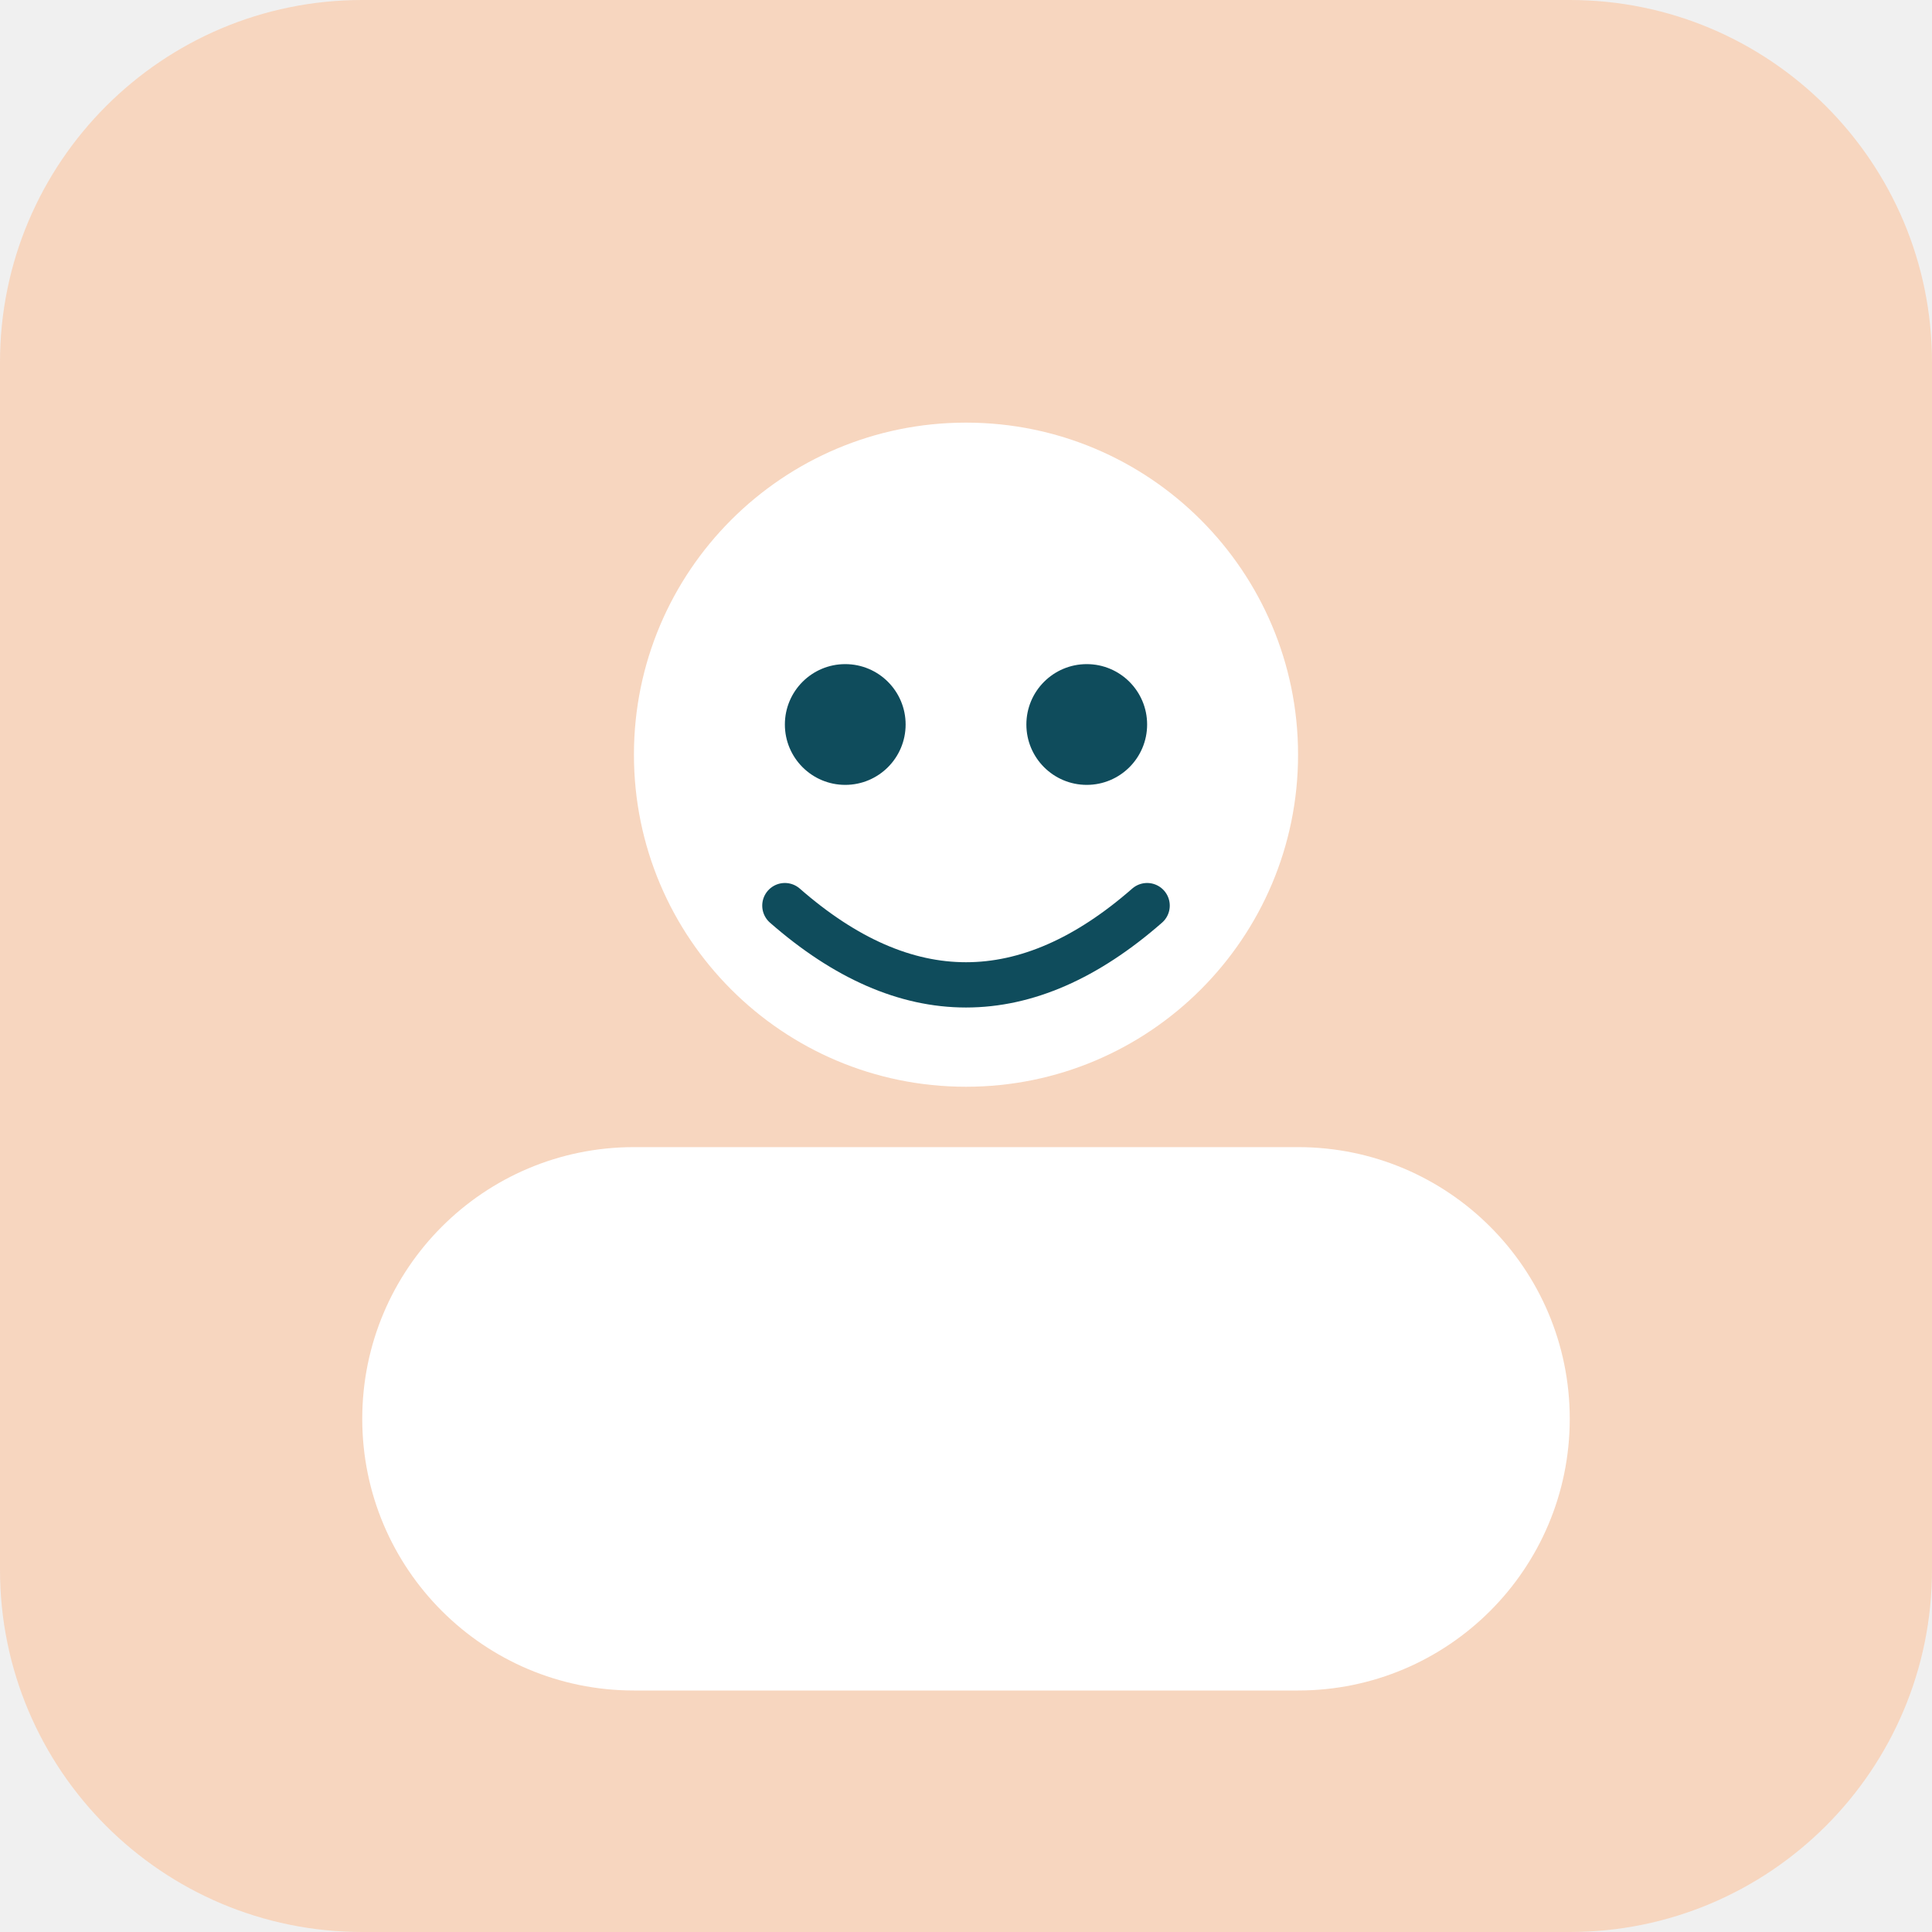
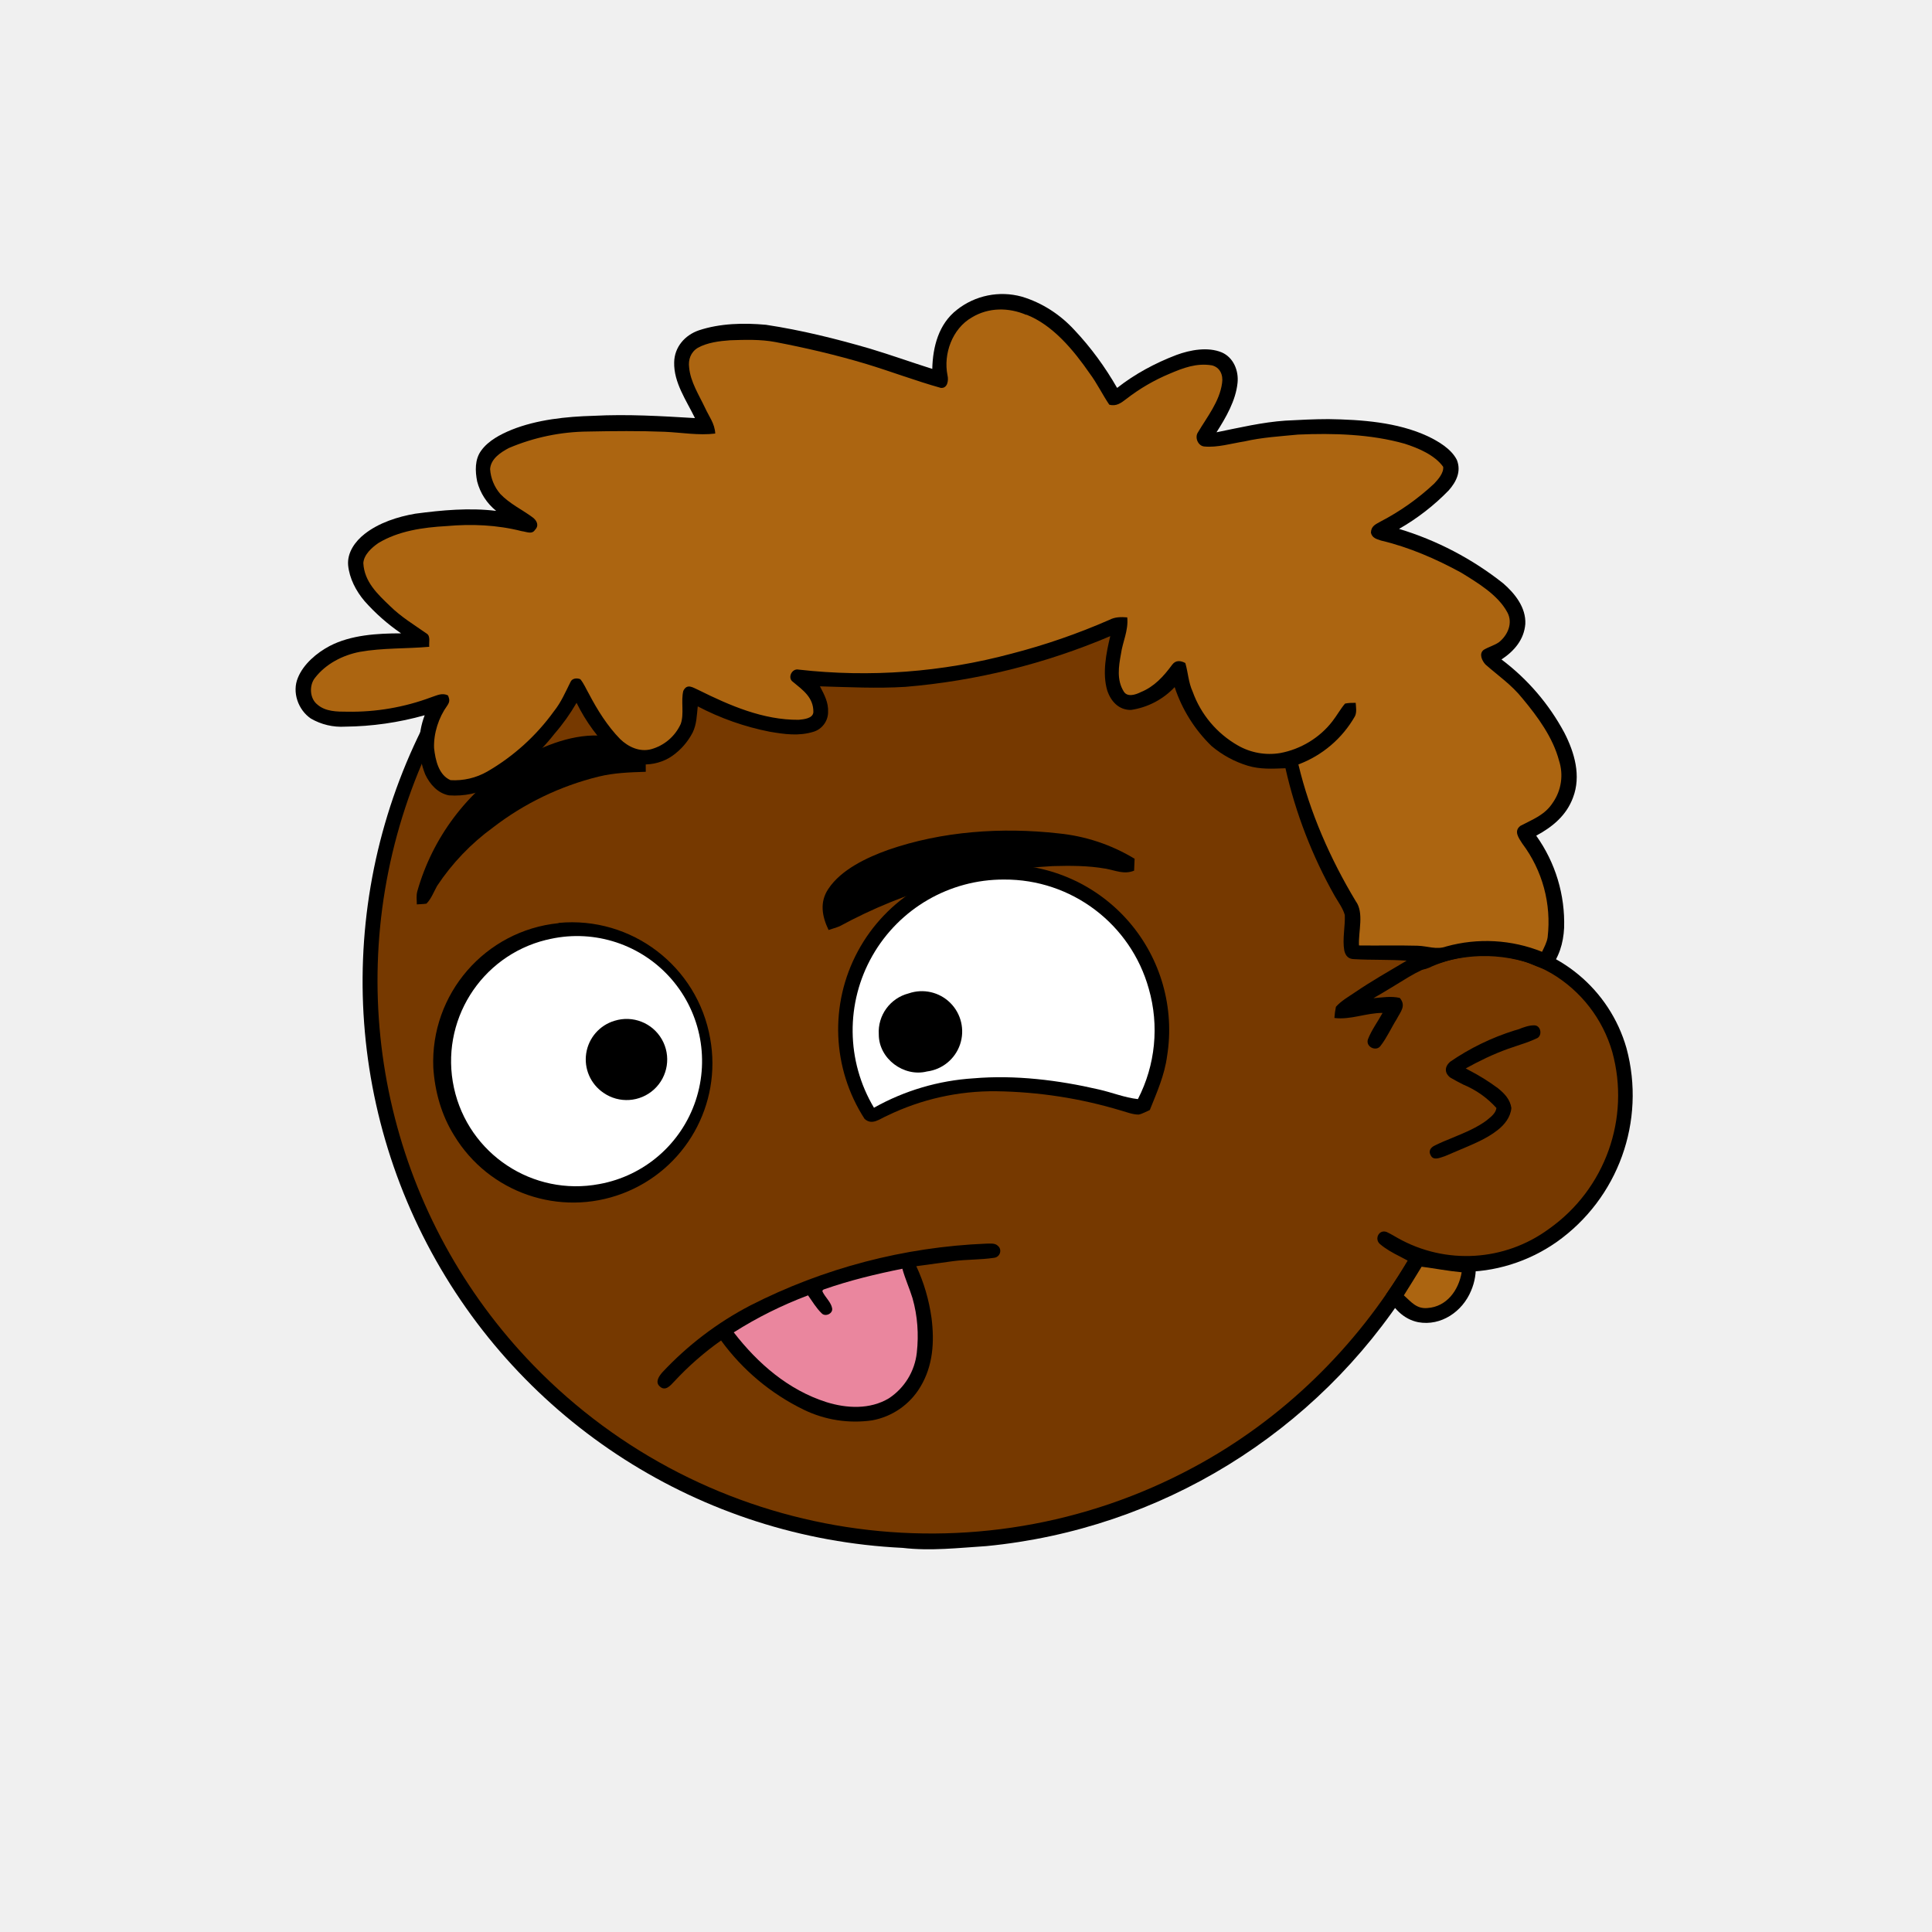
- <svg xmlns="http://www.w3.org/2000/svg" width="128" height="128" viewBox="0 0 128 128">
-   <rect width="128" height="128" rx="24" fill="#F7D6BF" />
-   <circle cx="64" cy="50" r="22" fill="#fff" />
-   <rect x="24" y="76" width="80" height="36" rx="18" fill="#fff" />
-   <circle cx="56" cy="48" r="4" fill="#0F4C5C" />
-   <circle cx="72" cy="48" r="4" fill="#0F4C5C" />
-   <path d="M52 60c8 7 16 7 24 0" stroke="#0F4C5C" stroke-width="3" fill="none" stroke-linecap="round" />
+ <svg xmlns="http://www.w3.org/2000/svg" viewBox="0 0 762 762" fill="none" shape-rendering="auto">
+   <mask id="viewboxMask">
+     <rect width="762" height="762" rx="0" ry="0" x="0" y="0" fill="#fff" />
+   </mask>
+   <g mask="url(#viewboxMask)">
+     <path d="M396 164.8a224.8 224.8 0 0 1 104.8 42.4c6.2 4.9 12.5 9.4 18 15a225.4 225.4 0 0 1 71.8 149 58.5 58.5 0 0 1 50.9 42.2 71 71 0 0 1-27.6 76.5c-11 7.7-24.5 12-38 11.7-5 0-10-1.6-15-1.8-1.9 2.2-3.3 4.9-4.8 7.3A223.3 223.3 0 0 1 389 609.8c-11 .7-21.9 2-33 .7a223.7 223.7 0 0 1-178.8-342.3A223.4 223.4 0 0 1 352 163.5c14.6-1.4 29.4-.3 44 1.3Z" fill="#000" />
+     <path fill-rule="evenodd" clip-rule="evenodd" d="M498.8 213.2A216 216 0 0 0 363 169c-13-.2-26.2 1.6-39 4a218 218 0 0 0-113.6 365.5 218.5 218.5 0 0 0 260.4 40.2c35-18.8 64.2-47.3 84.4-81.5l-3-1.6c-2.8-1.4-5.7-3-8-5-2.2-2-.3-5.8 2.7-4.7 1.5.7 3 1.6 4.4 2.4a55 55 0 0 0 59.6-3.6 64.5 64.5 0 0 0 25-69.8 53.1 53.1 0 0 0-24-31 52.6 52.6 0 0 0-47-2.8c-1.6.8-3.4 1.5-5 1.3-2.5-.2-2.8-4.2-.6-5.2 8-4 16.5-5.6 25.4-6.4a217 217 0 0 0-72-146.4c-4.4-4-8.7-8.1-13.9-11.3Zm107.6 196.2c2-1.2 1.3-5.1-1.4-5-2 0-4.2.8-6.2 1.6l-1.4.4a95.1 95.1 0 0 0-25.5 12.4c-2.2 2-2.2 4.4.1 6.2a92 92 0 0 0 5.2 2.8 36 36 0 0 1 13 9.2c-.2 1.9-2 3.4-3.4 4.5l-.2.2c-3.9 3-8.8 5-13.6 7-2.5 1-4.9 2-7.1 3.1-1.7.8-2.6 2.2-1.6 3.9 1 2 3.2 1.1 5 .5l.6-.2 5.4-2.3c5.4-2.3 11-4.5 15.4-8 2.7-2.1 5.1-5.1 5.4-8.7-.5-3.4-2.7-5.7-5.3-7.8a83 83 0 0 0-11.6-7.2l-1.1-.6c5.4-3 10.8-5.6 16.6-7.7l5-1.7a52 52 0 0 0 6.7-2.6Z" fill="#763900" />
+     <g transform="translate(-161 -83)">
+       <path d="M556 424a65.2 65.2 0 0 1 65.3 75.6c-1 7.5-4 14.2-6.8 21.2-1.4.6-2.9 1.5-4.4 1.8-2.4 0-4.8-1-7-1.6a178.7 178.7 0 0 0-49.1-7.6 96 96 0 0 0-43 9.6c-3.1 1.3-6 4-9 1.3A65 65 0 0 1 556 424Z" fill="#000" />
+       <path d="M557 429.9a58.9 58.9 0 0 1 57.1 43.1 59.3 59.3 0 0 1-4.3 43.5c-5.3-.6-10.1-2.6-15.4-3.8-16-3.7-33-5.8-49.4-4.4a92 92 0 0 0-39.3 11.6 59.5 59.5 0 0 1 51.3-90Z" fill="#fff" />
+       <path d="M381.3 447a55.4 55.4 0 0 1 59.8 45.6 54.9 54.9 0 0 1-101 38.2c-5-8-7.6-17.3-8.2-26.7a55 55 0 0 1 49.4-57Z" fill="#000" />
+       <path d="M376.5 453.7a49.3 49.3 0 1 1 20.9 96.3 49.3 49.3 0 0 1-21-96.3Z" fill="#fff" />
+       <path d="M519.4 474.8a15.9 15.9 0 1 1 7.2 30.8c-9.1 2.3-19-5-19-14.6a15.7 15.7 0 0 1 11.8-16.2ZM403.4 485.6A16 16 0 1 1 399 514a15.9 15.9 0 0 1 4.4-28.4Z" fill="#000" />
+     </g>
+     <g transform="translate(-161 -83)">
+       <path d="M397 373.1c6.9.2 14.2 2.9 18 9 1 1.4.6 3.6.7 5.3-6.3.2-12.5.4-18.6 1.9a112 112 0 0 0-41.7 20.1 90 90 0 0 0-22 23c-1.3 2.3-2.3 5.1-4.2 7-1.2.2-2.6.2-3.8.3 0-1.8-.3-3.4.2-5.2a88.7 88.7 0 0 1 38-50.8c10-5.8 21.8-11 33.5-10.6ZM578.5 411.7a71.4 71.4 0 0 1 30 10l-.2 4.7c-4 1.6-7.3-.1-11.3-.8-6.8-1.2-13.9-1.2-20.8-1a197.5 197.5 0 0 0-84 23.7c-1.4.6-3 1-4.4 1.5-2.6-5.4-3.6-11-.1-16.2 5-7.6 15.2-12.4 23.6-15.4 21.3-7.4 44.9-9 67.2-6.5Z" fill="#000" />
+     </g>
+     <g transform="translate(-161 -83)">
+       <path d="M550 573.5c1.5 0 3.5-.3 4.6.9 1.8 1.5.8 4.5-1.6 4.7-5.3.8-10.7.6-16 1.3l-14.6 2c3 6.4 5 13.3 6 20.4 1.2 9.5.6 18.9-4.4 27.2a28 28 0 0 1-19 13.2 46.5 46.5 0 0 1-27-4.2 87.8 87.8 0 0 1-32.6-27.3 118 118 0 0 0-18.5 16.2c-1.5 1.6-3.5 4-5.7 1.9-1.9-1.7-.3-4 1-5.5a129 129 0 0 1 34.7-26.4 225 225 0 0 1 93.1-24.4Z" fill="#000" />
+       <path d="M516.9 583.4c1.1 4 2.8 7.7 4 11.6 2 7 2.5 14.3 1.7 21.5a24.8 24.8 0 0 1-11 18c-7.5 4.5-16.7 4-24.7 1.5-15-4.8-27-15.2-36.5-27.5 9.3-5.9 19-10.7 29.3-14.6 1.7 2.4 3.3 5.1 5.4 7.1 1.4 1.5 4.5.1 4.1-2-.4-2.4-2.8-4.4-3.8-6.6-.1-.4.1-.7.7-.9 10-3.5 20.4-6 30.8-8.1Z" fill="#EA869E" />
+     </g>
+     <g transform="translate(-161 -83)" />
+     <g transform="translate(-161 -83)" />
+     <g transform="translate(-161 -83)">
+       <path d="M564 200c8 2.4 15.1 7 20.8 13.2 6.5 6.9 12.1 14.6 16.8 22.8 7-5.5 15-9.8 23.4-13 5.4-2 12.4-3.3 17.9-1 4.6 2 6.7 7.2 6.2 12-.7 7-4.6 13.7-8.3 19.5 8.9-1.8 18.2-4 27.2-4.6 5.7-.3 11.3-.6 17-.6 12.9.2 27.1 1.2 39 6.7 4.2 2 9.4 5 11.6 9.4 1.8 4.5-.2 8.6-3.2 12a88.4 88.4 0 0 1-19.6 15.2 123.7 123.7 0 0 1 41.1 21.5c4.6 4 9 9.5 8.7 16-.5 6.2-4.4 10.7-9.4 14A88.2 88.2 0 0 1 778 372c4 7.8 6.7 17 3.4 25.6-2.6 7-8 11.5-14.5 15a59.2 59.2 0 0 1 11 36.4c-.3 6-2 11.8-6 16.4-3.1-.2-6.2-2-9.2-3a58 58 0 0 0-46.2 6c-4.6 2.8-9.1 5.6-13.8 8.3 3.3-.3 7.1-.9 10.4-.1 2.6 3.1.3 5.4-1.2 8.3-2.2 3.5-3.9 7.4-6.4 10.6-1.7 2.4-5.9.4-5-2.5 1.4-3.7 3.9-7 5.8-10.5-6.6 0-12.5 2.8-19 2 .1-1.5.3-3 .6-4.4 2-2.3 5-4 7.5-5.7 6.6-4.5 13.5-8.4 20.4-12.5-7-.5-13.8-.2-20.6-.6-2.4 0-3.5-1.3-4-3.4-.8-4.5.4-9.6.2-14-.7-2.6-2.5-5-3.9-7.4A185 185 0 0 1 668 386c-5.1.2-9.9.5-14.9-1a40.3 40.3 0 0 1-14.3-7.8 57.5 57.5 0 0 1-14.5-23.2 29.5 29.5 0 0 1-17.2 9c-4.8.1-8-3.4-9.4-7.7-2-6.7-.4-14.8 1.2-21.4a262 262 0 0 1-80.8 20c-11.2.7-22.5.1-33.7-.2 1.7 3.3 3.4 6.3 3.2 10.2 0 3.5-2.4 6.7-5.7 7.7-5.8 1.8-11.4 1-17.3 0a104.3 104.3 0 0 1-28.4-10c-.4 3.6-.4 7-2 10.3a25.8 25.8 0 0 1-8 9.2c-6.8 4.8-17 4.6-23.2-1a70.5 70.5 0 0 1-14.6-19.9 78.6 78.6 0 0 1-8.7 12.2 77.7 77.7 0 0 1-24.5 20.7 31.7 31.7 0 0 1-17.1 3.6c-4.4-.8-7.6-4.4-9.4-8.3a32 32 0 0 1-.2-23.3 120 120 0 0 1-31.4 4.5 24 24 0 0 1-13.5-3.2c-5-3.4-7.5-10.4-5.1-16.1 2.2-5.4 7.4-9.8 12.5-12.5 8.4-4.4 18.9-5 28.2-5a78.5 78.5 0 0 1-14.4-12.7c-3.4-4-6-9-6.5-14.2-.4-5 2.8-9.4 6.5-12.3 5.6-4.4 13-6.8 20-8 10.6-1.4 21.3-2.4 31.9-1.1a22 22 0 0 1-7.5-11.6c-.8-4-1-8.7 1.6-12.2 2.8-3.9 7.6-6.4 12-8.2 10-4 21.5-5.2 32.3-5.5 13.4-.7 26.6.1 40 .9-3.4-7-8.4-14-8.2-22 .1-6 4.2-10.7 9.7-12.6 8.4-2.8 17.8-3 26.5-2.2 13.9 2.1 27.6 5.5 41 9.4 8.3 2.5 16.4 5.4 24.6 8 .2-8.7 2.5-17.7 9.7-23.3a28.9 28.9 0 0 1 25.6-5.2ZM720 575.9c5.4 1 10.4 2.7 16 2.8 2.4.4 6-.4 7 2.4a23 23 0 0 1-1.8 11c-3.4 8.2-11.8 14-20.8 12.4-6-1.2-10-5.7-12.7-11 3.3-4.7 6.3-9.5 9.4-14.4.8-1 1.6-2.6 2.9-3.2Z" fill="#000" />
+       <path d="M565.8 207.1c10.5 4.1 18.7 14.1 25 23.2 2.9 3.9 5 8.3 7.7 12.3 2.8.8 4.7-.7 6.8-2.3a74.5 74.5 0 0 1 17-9.9c5.4-2.3 10.6-4.3 16.7-3.3 3.2.8 4.5 3.8 4 7-1 7.3-5.9 13.3-9.5 19.4-1.4 2 0 5.4 2.5 5.6 5.1.5 10.7-1.2 15.8-2 7-1.6 14-2 21.2-2.7 13.8-.6 28.6-.2 42 3.6 5.3 1.7 11.8 4.4 15.2 9.1.3 2.4-2 5-3.5 6.6a95 95 0 0 1-21.2 15c-1.9 1.1-3.7 1.7-3.8 4.4.5 2.1 2.2 2.5 4 3.1 11 2.6 21.6 7.2 31.5 12.6 6.5 4 14.6 8.8 18.3 15.7 2.3 4.2.2 9-3.3 11.8-1.9 1.3-4 1.8-6 3-2 1.5-.7 4.3.7 5.8 5 4.4 10.3 8 14.6 13.4 6 7.2 12 15.4 14.4 24.5a18.8 18.8 0 0 1-2.4 16.5c-3.2 5-7.9 6.6-12.8 9.2-2.8 2.1-.7 4.8.7 7a51.5 51.5 0 0 1 10 37c-.3 2-1.4 4-2.2 5.7a59 59 0 0 0-37.8-2.1c-3.9 1.4-7.3-.2-11.4-.3-7.6-.2-15.3 0-23-.1-.3-5.5 2.1-12.9-1.3-17.5-10-16.6-18.1-35-22.6-53.9a43 43 0 0 0 22.3-19c.8-1.6.4-3.7.3-5.3-1.4 0-2.8 0-4.2.3-1.8 2.1-3.2 4.7-5 7-5 6.5-12.5 11-20.5 12.5a25.2 25.2 0 0 1-16.8-3 40 40 0 0 1-17.8-21.2c-1.7-3.7-1.8-7.6-2.9-11.3-1.9-1-3.8-1.2-5.2.7-3.4 4.6-7 8.6-12.4 10.8-2 1-5.3 2.1-6.7-.3-2.8-4.5-2-9.8-1.1-14.7.7-5 3-9.2 2.5-14.5-2.5-.2-4.8-.2-7.1 1a255.4 255.4 0 0 1-38.5 13.3 226 226 0 0 1-84 6.3c-2.7-.6-4.5 3.3-2.3 4.8 4 3.3 8.2 6.2 8.1 12-.2 2.5-3.8 2.8-5.8 3-14 .1-27.1-5.6-39.4-11.7-2.3-1-4.6-2.8-6.1.3-1 4 .4 9-1 13a18.1 18.1 0 0 1-11.7 10c-4.5 1.2-9-.9-12.2-4-5-5.1-9-11.5-12.3-17.8-1.1-1.9-2-4.1-3.4-5.8-1.3-.6-3.3-.4-3.9 1.1-2 4-3.7 8-6.5 11.5a84.8 84.8 0 0 1-26.3 23.8 26 26 0 0 1-14.5 3.4c-4.7-2-6-8-6.5-12.7-.2-5.8 1.8-12 5.2-16.7 1-1.5 1-2.3.3-4-2.3-1.2-4.4 0-6.6.7a90 90 0 0 1-33.1 5.7c-4 0-8.6 0-11.8-2.8-3.1-2.4-3.3-7.6-1-10.5 4.3-5.6 11-9 17.7-10.3 8.9-1.6 18.5-1.2 27.4-2-.2-1.7.6-4.2-1-5.2-5-3.5-10-6.5-14.4-10.8-5-4.8-10.2-9.6-10.6-17 .2-3.3 3.3-6.1 5.9-7.9 7.9-4.8 17.7-6.2 26.8-6.7 10-.9 20-.5 29.8 2 1.8.2 4 1.4 5.2-.5 1.7-1.7.8-3.7-1-5-3.9-2.9-9-5.3-12.7-9.2a16.8 16.8 0 0 1-4-9.8c.3-4.1 4.2-6.6 7.4-8.3a81.7 81.7 0 0 1 31.3-6.5c10-.2 20.2-.3 30.2.1 6.6.3 13.4 1.5 19.9.7-.2-4-2.4-6.6-4-10.1-2.4-5.1-5.8-10.3-6.3-16-.4-3 .6-6 3.4-7.7 3.7-2.1 8.6-2.7 12.8-3 5.8-.2 12-.4 17.8.7 12 2.3 24 5.1 35.7 8.6 9.9 3 19.6 6.7 29.6 9.5 2.6.2 3.1-2.9 2.6-5-1.7-8.4 1.9-18.4 9.6-22.8 6.6-4 14.5-4 21.5-1ZM721.7 582.6c5.3.7 10.5 1.7 15.8 2.2-1.2 7.1-5.9 13.6-13.5 14.1-4.3.4-6.4-2.4-9.3-5a732 732 0 0 0 7-11.3Z" fill="#ac6511" />
+     </g>
+     <g transform="translate(-161 -83)" />
+   </g>
</svg>
